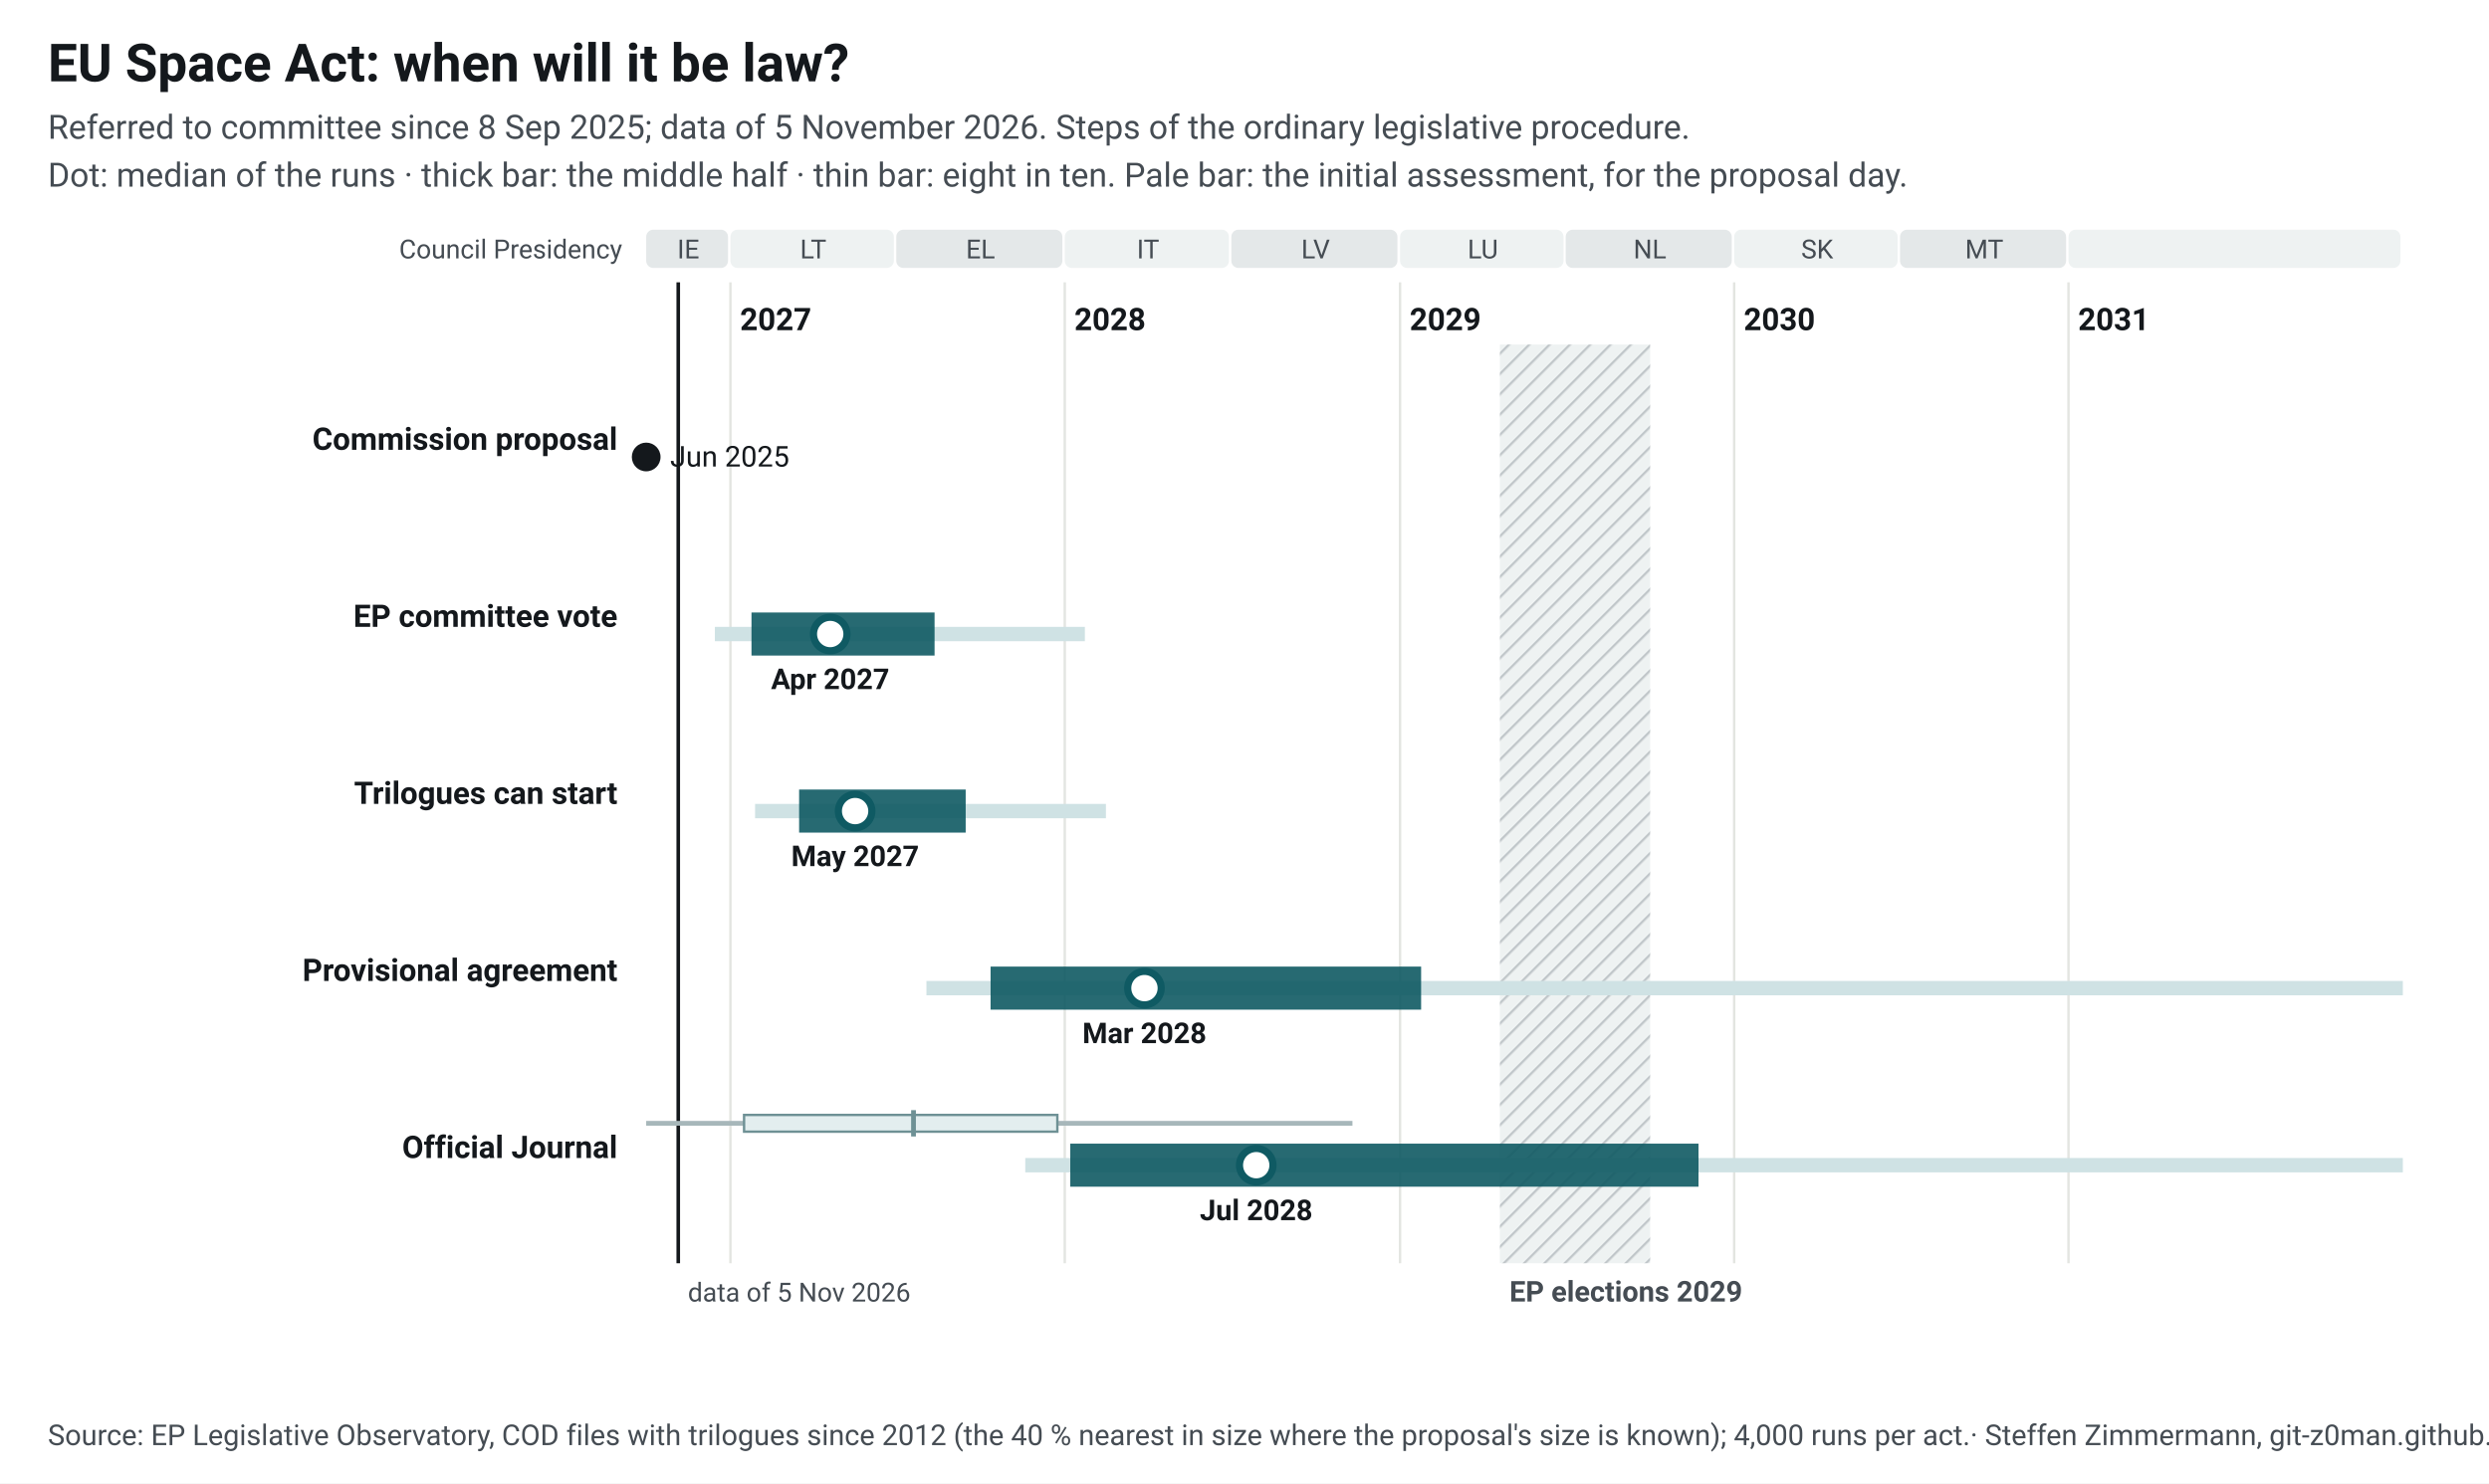
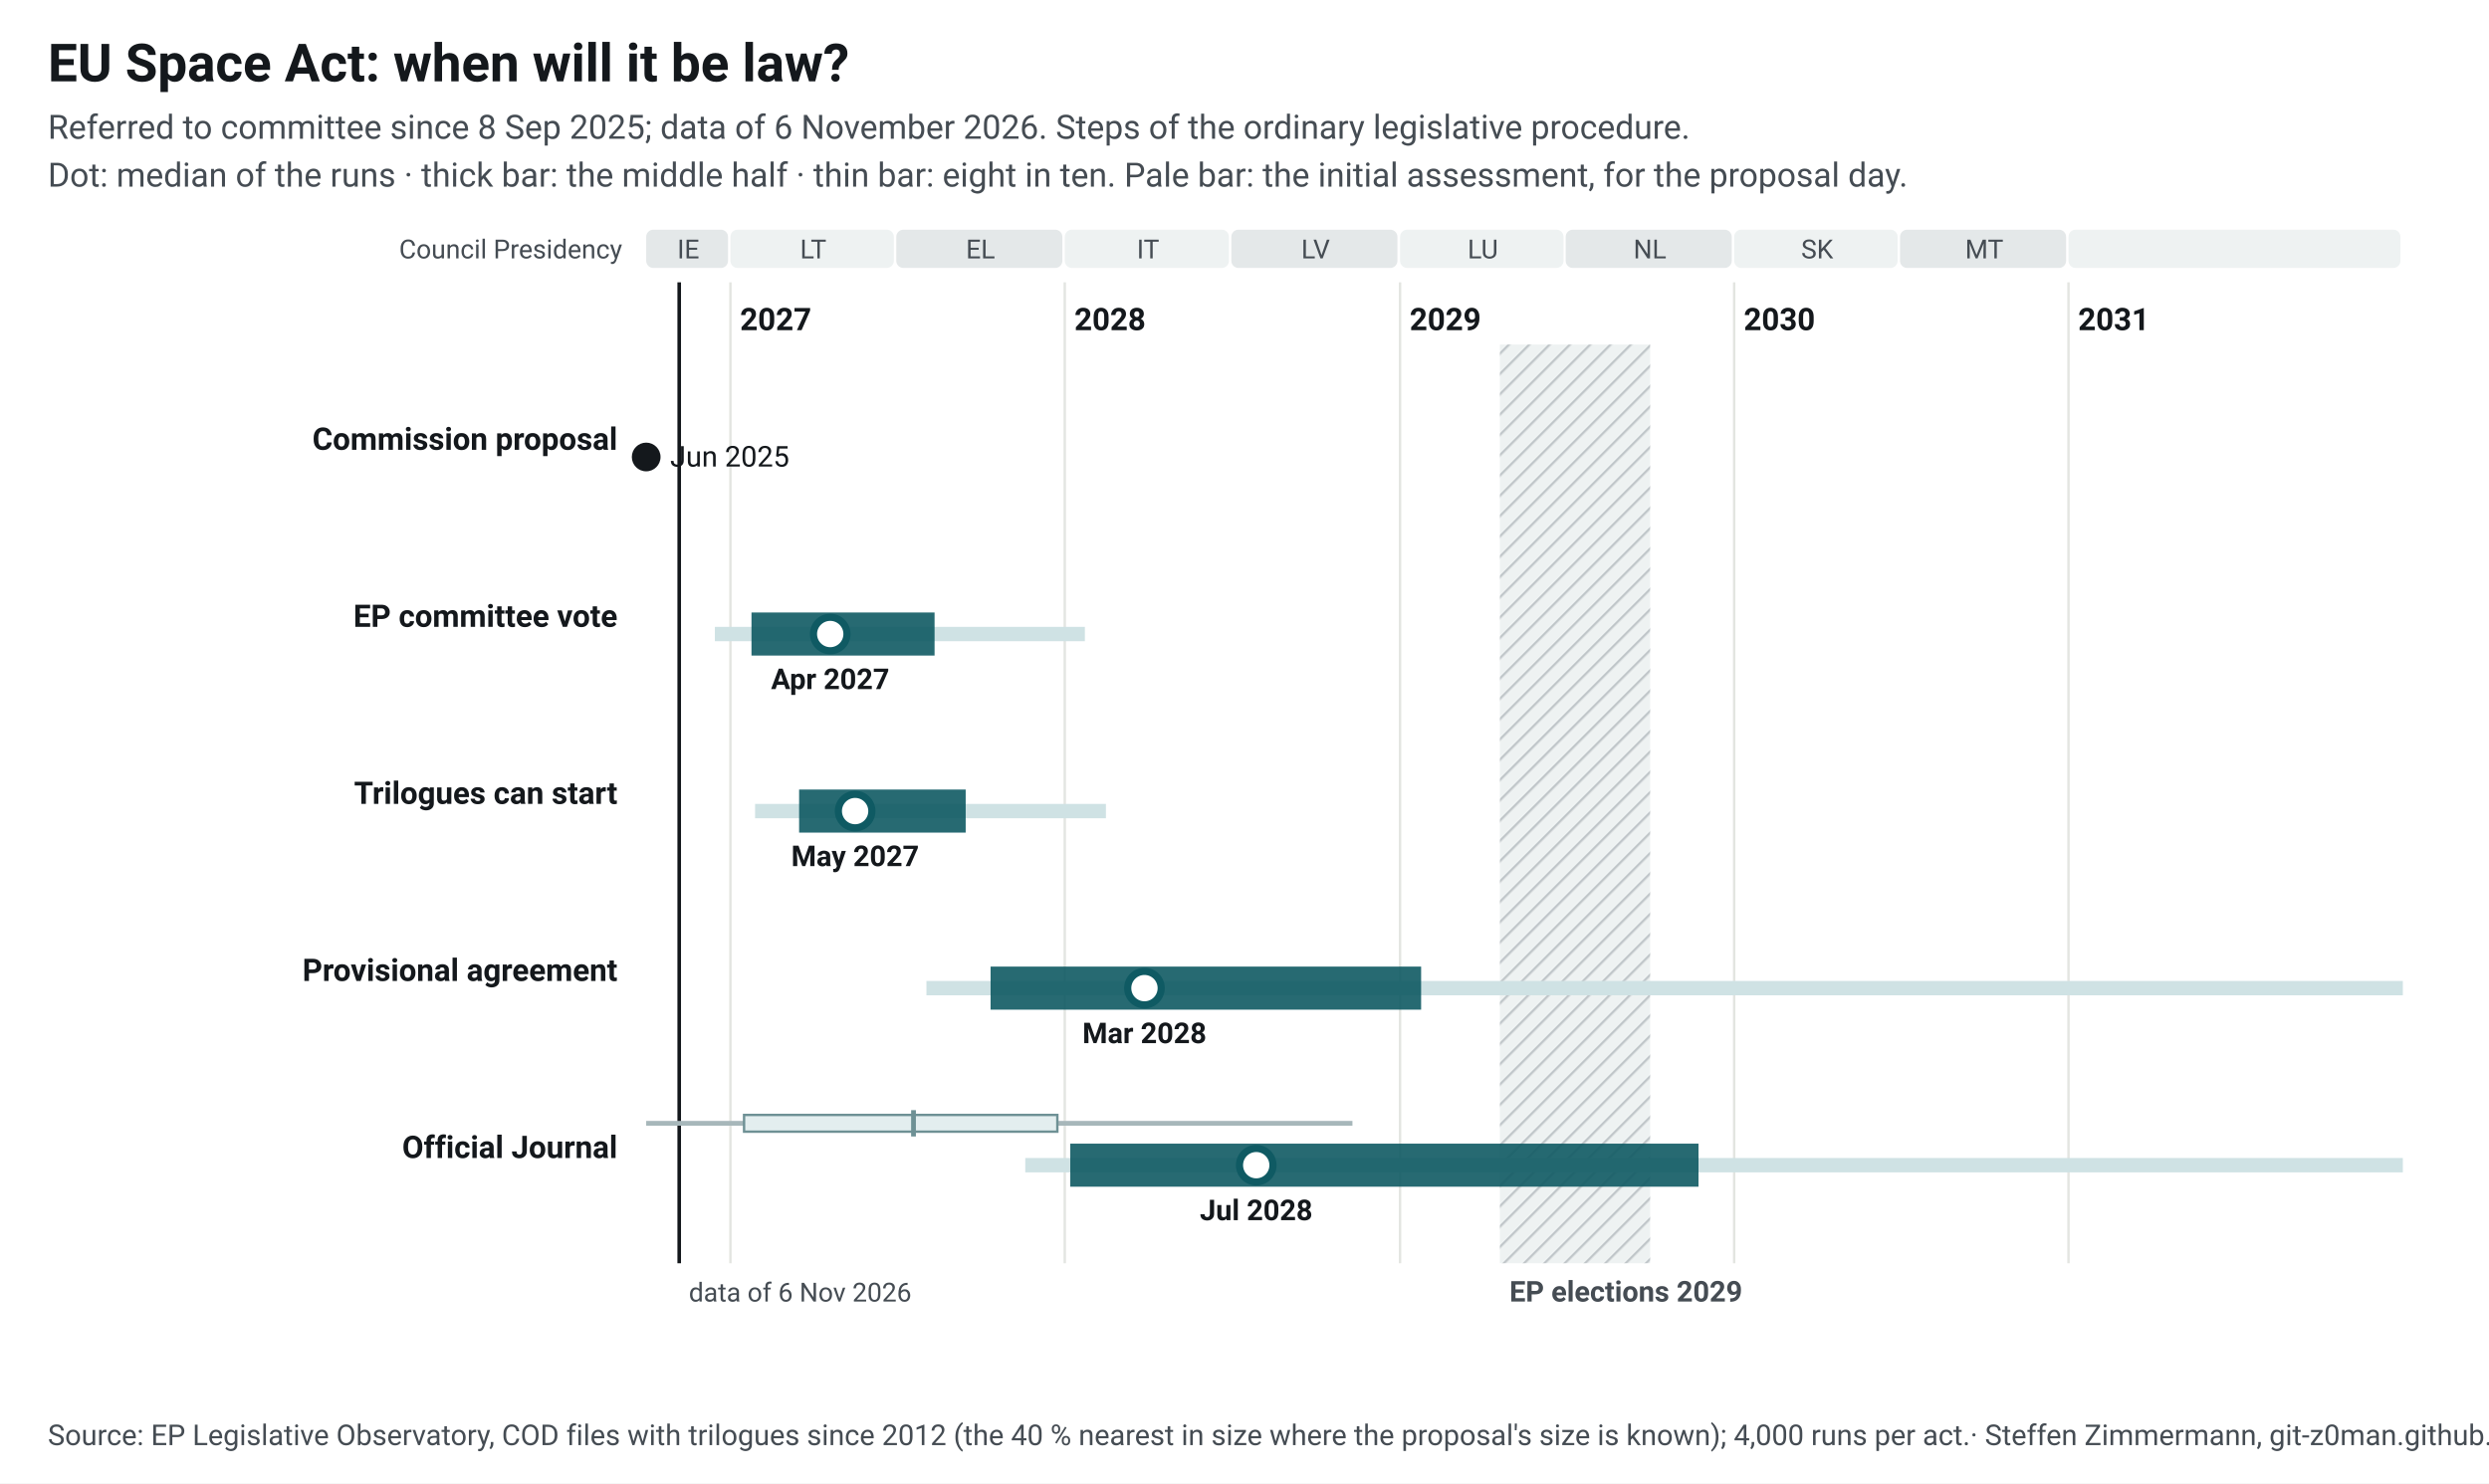
<svg xmlns="http://www.w3.org/2000/svg" width="1040" height="620" viewBox="0 0 1040 620" font-family="&quot;Source Sans 3&quot;, system-ui, -apple-system, Segoe UI, Roboto, Arial, sans-serif" font-size="13">
  <style>.ink{fill:#14181c}.mu{fill:#454c53}.gr{stroke:#e3e5e1;stroke-width:1}.pa{fill:#eef2f2}.pb{fill:#e4e8e9}.hb{fill:#eef2f2}.hl{stroke:#c3c9cc}.wt{fill:#454c53}.pt{fill:#14181c;paint-order:stroke;stroke:#fff;stroke-width:4px;stroke-linejoin:round}.pl{stroke:#14181c}.td{stroke:#14181c;stroke-width:1.5}.b50{fill:#0f5a63;opacity:.9}.b80{fill:#cfe2e4}.med{fill:#fff;stroke:#0f5a63}.fx{fill:#14181c}.ini{fill:#e3eeef;stroke:#6e9195;stroke-width:1}.ini80{fill:#a7b7ba}.inim{stroke:#6e9195;stroke-width:2}.c1{stroke:#0f5a63}.c2{stroke:#454c53;stroke-dasharray:7 4}a text{fill:#0f5a63}.nl-pending{fill:#0f5a63}.nl-adopted{fill:#5b646b}.nl-plan{fill:#fff;stroke:#14181c}.nl-open{fill:none;stroke:#14181c}.nl-q{fill:#14181c}.nl-row{stroke:#e3e5e1;stroke-width:.6}.nl-g-announced{fill:#f1f2f3}.nl-g-pending{fill:#e3eeef}.nl-g-adopted{fill:#eef2f2}</style>
  <rect width="1040" height="620" fill="#fff" />
  <text x="20" y="34" font-size="22" font-weight="700" class="ink">EU Space Act: when will it be law?</text>
-   <text x="20" y="58" font-size="14" class="mu">Referred to committee since 8 Sep 2025; data of 5 November 2026. Steps of the ordinary legislative procedure.</text>
+   <text x="20" y="58" font-size="14" class="mu">Referred to committee since 8 Sep 2025; data of 6 November 2026. Steps of the ordinary legislative procedure.</text>
  <text x="20" y="78" font-size="14" class="mu">Dot: median of the runs · thick bar: the middle half · thin bar: eight in ten. Pale bar: the initial assessment, for the proposal day.</text>
  <g transform="translate(20,92)">
    <defs>
      <pattern id="hatch-42" width="6" height="6" patternUnits="userSpaceOnUse" patternTransform="rotate(45)">
        <rect width="6" height="6" class="hb" />
        <line x1="0" y1="0" x2="0" y2="6" class="hl" stroke-width="2" />
      </pattern>
    </defs>
    <rect x="250.0" y="4" width="34.2" height="16" rx="3" class="pb" data-tip="Council Presidency: IE, Jul 2026 to Dec 2026" />
    <text x="267.6" y="16" text-anchor="middle" font-size="11" class="mu">IE</text>
    <rect x="285.2" y="4" width="68.3" height="16" rx="3" class="pa" data-tip="Council Presidency: LT, Jan 2027 to Jun 2027" />
    <text x="319.8" y="16" text-anchor="middle" font-size="11" class="mu">LT</text>
    <rect x="354.5" y="4" width="69.4" height="16" rx="3" class="pb" data-tip="Council Presidency: EL, Jul 2027 to Dec 2027" />
    <text x="389.7" y="16" text-anchor="middle" font-size="11" class="mu">EL</text>
    <rect x="424.9" y="4" width="68.6" height="16" rx="3" class="pa" data-tip="Council Presidency: IT, Jan 2028 to Jun 2028" />
    <text x="459.7" y="16" text-anchor="middle" font-size="11" class="mu">IT</text>
    <rect x="494.5" y="4" width="69.4" height="16" rx="3" class="pb" data-tip="Council Presidency: LV, Jul 2028 to Dec 2028" />
    <text x="529.7" y="16" text-anchor="middle" font-size="11" class="mu">LV</text>
    <rect x="565.0" y="4" width="68.3" height="16" rx="3" class="pa" data-tip="Council Presidency: LU, Jan 2029 to Jun 2029" />
    <text x="599.6" y="16" text-anchor="middle" font-size="11" class="mu">LU</text>
    <rect x="634.2" y="4" width="69.4" height="16" rx="3" class="pb" data-tip="Council Presidency: NL, Jul 2029 to Dec 2029" />
    <text x="669.4" y="16" text-anchor="middle" font-size="11" class="mu">NL</text>
    <rect x="704.6" y="4" width="68.3" height="16" rx="3" class="pa" data-tip="Council Presidency: SK, Jan 2030 to Jun 2030" />
    <text x="739.3" y="16" text-anchor="middle" font-size="11" class="mu">SK</text>
    <rect x="773.9" y="4" width="69.4" height="16" rx="3" class="pb" data-tip="Council Presidency: MT, Jul 2030 to Dec 2030" />
    <text x="809.1" y="16" text-anchor="middle" font-size="11" class="mu">MT</text>
    <rect x="844.3" y="4" width="138.7" height="16" rx="3" class="pa" data-tip="Council Presidency: not decided, Jan 2031 to Dec 2031" />
    <text x="914.2" y="16" text-anchor="middle" font-size="11" class="mu" />
    <line x1="285.2" y1="26" x2="285.2" y2="436" class="gr" />
    <text x="289.2" y="46" font-weight="600" class="ink">2027</text>
    <line x1="424.9" y1="26" x2="424.9" y2="436" class="gr" />
    <text x="428.9" y="46" font-weight="600" class="ink">2028</text>
    <line x1="565.0" y1="26" x2="565.0" y2="436" class="gr" />
    <text x="569.0" y="46" font-weight="600" class="ink">2029</text>
    <line x1="704.6" y1="26" x2="704.6" y2="436" class="gr" />
    <text x="708.6" y="46" font-weight="600" class="ink">2030</text>
    <line x1="844.3" y1="26" x2="844.3" y2="436" class="gr" />
    <text x="848.3" y="46" font-weight="600" class="ink">2031</text>
    <rect x="606.7" y="52" width="62.8" height="384" fill="url(#hatch-42)" data-tip="European elections 2029: Parliament does no legislative work from its last session in April until the new committees vote again in October (assumption, as in 2024; the dates are not set yet)." />
    <text x="610.7" y="452" font-size="12" font-weight="600" class="wt">EP elections 2029</text>
    <text x="240" y="16" text-anchor="end" font-size="11" class="mu">Council Presidency</text>
-     <line x1="263.4" y1="26" x2="263.4" y2="436" class="td" />
-     <text x="267.4" y="452" font-size="11" class="mu">data of 5 Nov 2026</text>
+     <line x1="263.8" y1="26" x2="263.8" y2="436" class="td" />
+     <text x="267.8" y="452" font-size="11" class="mu">data of 6 Nov 2026</text>
    <text x="238" y="96.0" text-anchor="end" font-weight="600" class="ink lnk">Commission proposal</text>
    <circle cx="250.0" cy="99.0" r="6" class="fx" data-tip="Commission proposal: 25 Jun 2025" />
    <text x="260.0" y="103.0" font-size="12" class="ink">Jun 2025</text>
    <text x="238" y="170.0" text-anchor="end" font-weight="600" class="ink lnk">EP committee vote</text>
    <rect x="278.7" y="170.0" width="154.6" height="6" class="b80" data-tip="EP committee vote: median Apr 2027; half of the runs Jan 2027 to Aug 2027; eight in ten Dec 2026 to Jan 2028" />
    <rect x="294.0" y="164.0" width="76.5" height="18" class="b50" data-tip="EP committee vote: median Apr 2027; half of the runs Jan 2027 to Aug 2027; eight in ten Dec 2026 to Jan 2028" />
    <circle cx="326.9" cy="173.0" r="7" class="med" stroke-width="3" data-tip="EP committee vote: median Apr 2027; half of the runs Jan 2027 to Aug 2027; eight in ten Dec 2026 to Jan 2028" />
    <text x="326.9" y="196.0" text-anchor="middle" font-size="12" font-weight="600" class="ink">Apr 2027</text>
    <text x="238" y="244.0" text-anchor="end" font-weight="600" class="ink lnk">Trilogues can start</text>
    <rect x="295.5" y="244.0" width="146.6" height="6" class="b80" data-tip="Trilogues can start: median May 2027; half of the runs Mar 2027 to Sep 2027; eight in ten Jan 2027 to Feb 2028" />
    <rect x="313.9" y="238.0" width="69.6" height="18" class="b50" data-tip="Trilogues can start: median May 2027; half of the runs Mar 2027 to Sep 2027; eight in ten Jan 2027 to Feb 2028" />
    <circle cx="337.3" cy="247.0" r="7" class="med" stroke-width="3" data-tip="Trilogues can start: median May 2027; half of the runs Mar 2027 to Sep 2027; eight in ten Jan 2027 to Feb 2028" />
    <text x="337.3" y="270.0" text-anchor="middle" font-size="12" font-weight="600" class="ink">May 2027</text>
    <text x="238" y="318.0" text-anchor="end" font-weight="600" class="ink lnk">Provisional agreement</text>
    <rect x="367.1" y="318.0" width="616.9" height="6" class="b80" data-tip="Provisional agreement: median Mar 2028; half of the runs Oct 2027 to Jan 2029; eight in ten Aug 2027 to Feb 2033" />
    <rect x="393.9" y="312.0" width="179.9" height="18" class="b50" data-tip="Provisional agreement: median Mar 2028; half of the runs Oct 2027 to Jan 2029; eight in ten Aug 2027 to Feb 2033" />
    <circle cx="458.2" cy="321.0" r="7" class="med" stroke-width="3" data-tip="Provisional agreement: median Mar 2028; half of the runs Oct 2027 to Jan 2029; eight in ten Aug 2027 to Feb 2033" />
    <text x="458.2" y="344.0" text-anchor="middle" font-size="12" font-weight="600" class="ink">Mar 2028</text>
    <text x="238" y="392.0" text-anchor="end" font-weight="600" class="ink lnk">Official Journal</text>
    <rect x="250.0" y="376.5" width="295.1" height="2" class="ini80" data-tip="Initial assessment, forecast for the proposal day (25 Jun 2025): Official Journal: median Jul 2027; half of the runs Jan 2027 to Dec 2027; eight in ten Aug 2026 to Nov 2028" />
    <rect x="290.9" y="374.0" width="130.9" height="7" class="ini" data-tip="Initial assessment, forecast for the proposal day (25 Jun 2025): Official Journal: median Jul 2027; half of the runs Jan 2027 to Dec 2027; eight in ten Aug 2026 to Nov 2028" />
    <line x1="361.7" y1="372.0" x2="361.7" y2="383.0" class="inim" data-tip="Initial assessment, forecast for the proposal day (25 Jun 2025): Official Journal: median Jul 2027; half of the runs Jan 2027 to Dec 2027; eight in ten Aug 2026 to Nov 2028" />
    <rect x="408.4" y="392.0" width="575.6" height="6" class="b80" data-tip="Official Journal: median Jul 2028; half of the runs Jan 2028 to Nov 2029; eight in ten Nov 2027 to Apr 2033" />
    <rect x="427.2" y="386.0" width="262.5" height="18" class="b50" data-tip="Official Journal: median Jul 2028; half of the runs Jan 2028 to Nov 2029; eight in ten Nov 2027 to Apr 2033" />
    <circle cx="504.9" cy="395.0" r="7" class="med" stroke-width="3" data-tip="Official Journal: median Jul 2028; half of the runs Jan 2028 to Nov 2029; eight in ten Nov 2027 to Apr 2033" />
    <text x="504.9" y="418.0" text-anchor="middle" font-size="12" font-weight="600" class="ink">Jul 2028</text>
  </g>
  <text x="20" y="604" font-size="12" class="mu">Source: EP Legislative Observatory, COD files with trilogues since 2012 (the 40 % nearest in size where the proposal's size is known); 4,000 runs per act.<tspan> · Steffen Zimmermann, git-z0man.github.io/eu-regulation-timeline, CC BY 4.0</tspan>
  </text>
</svg>
